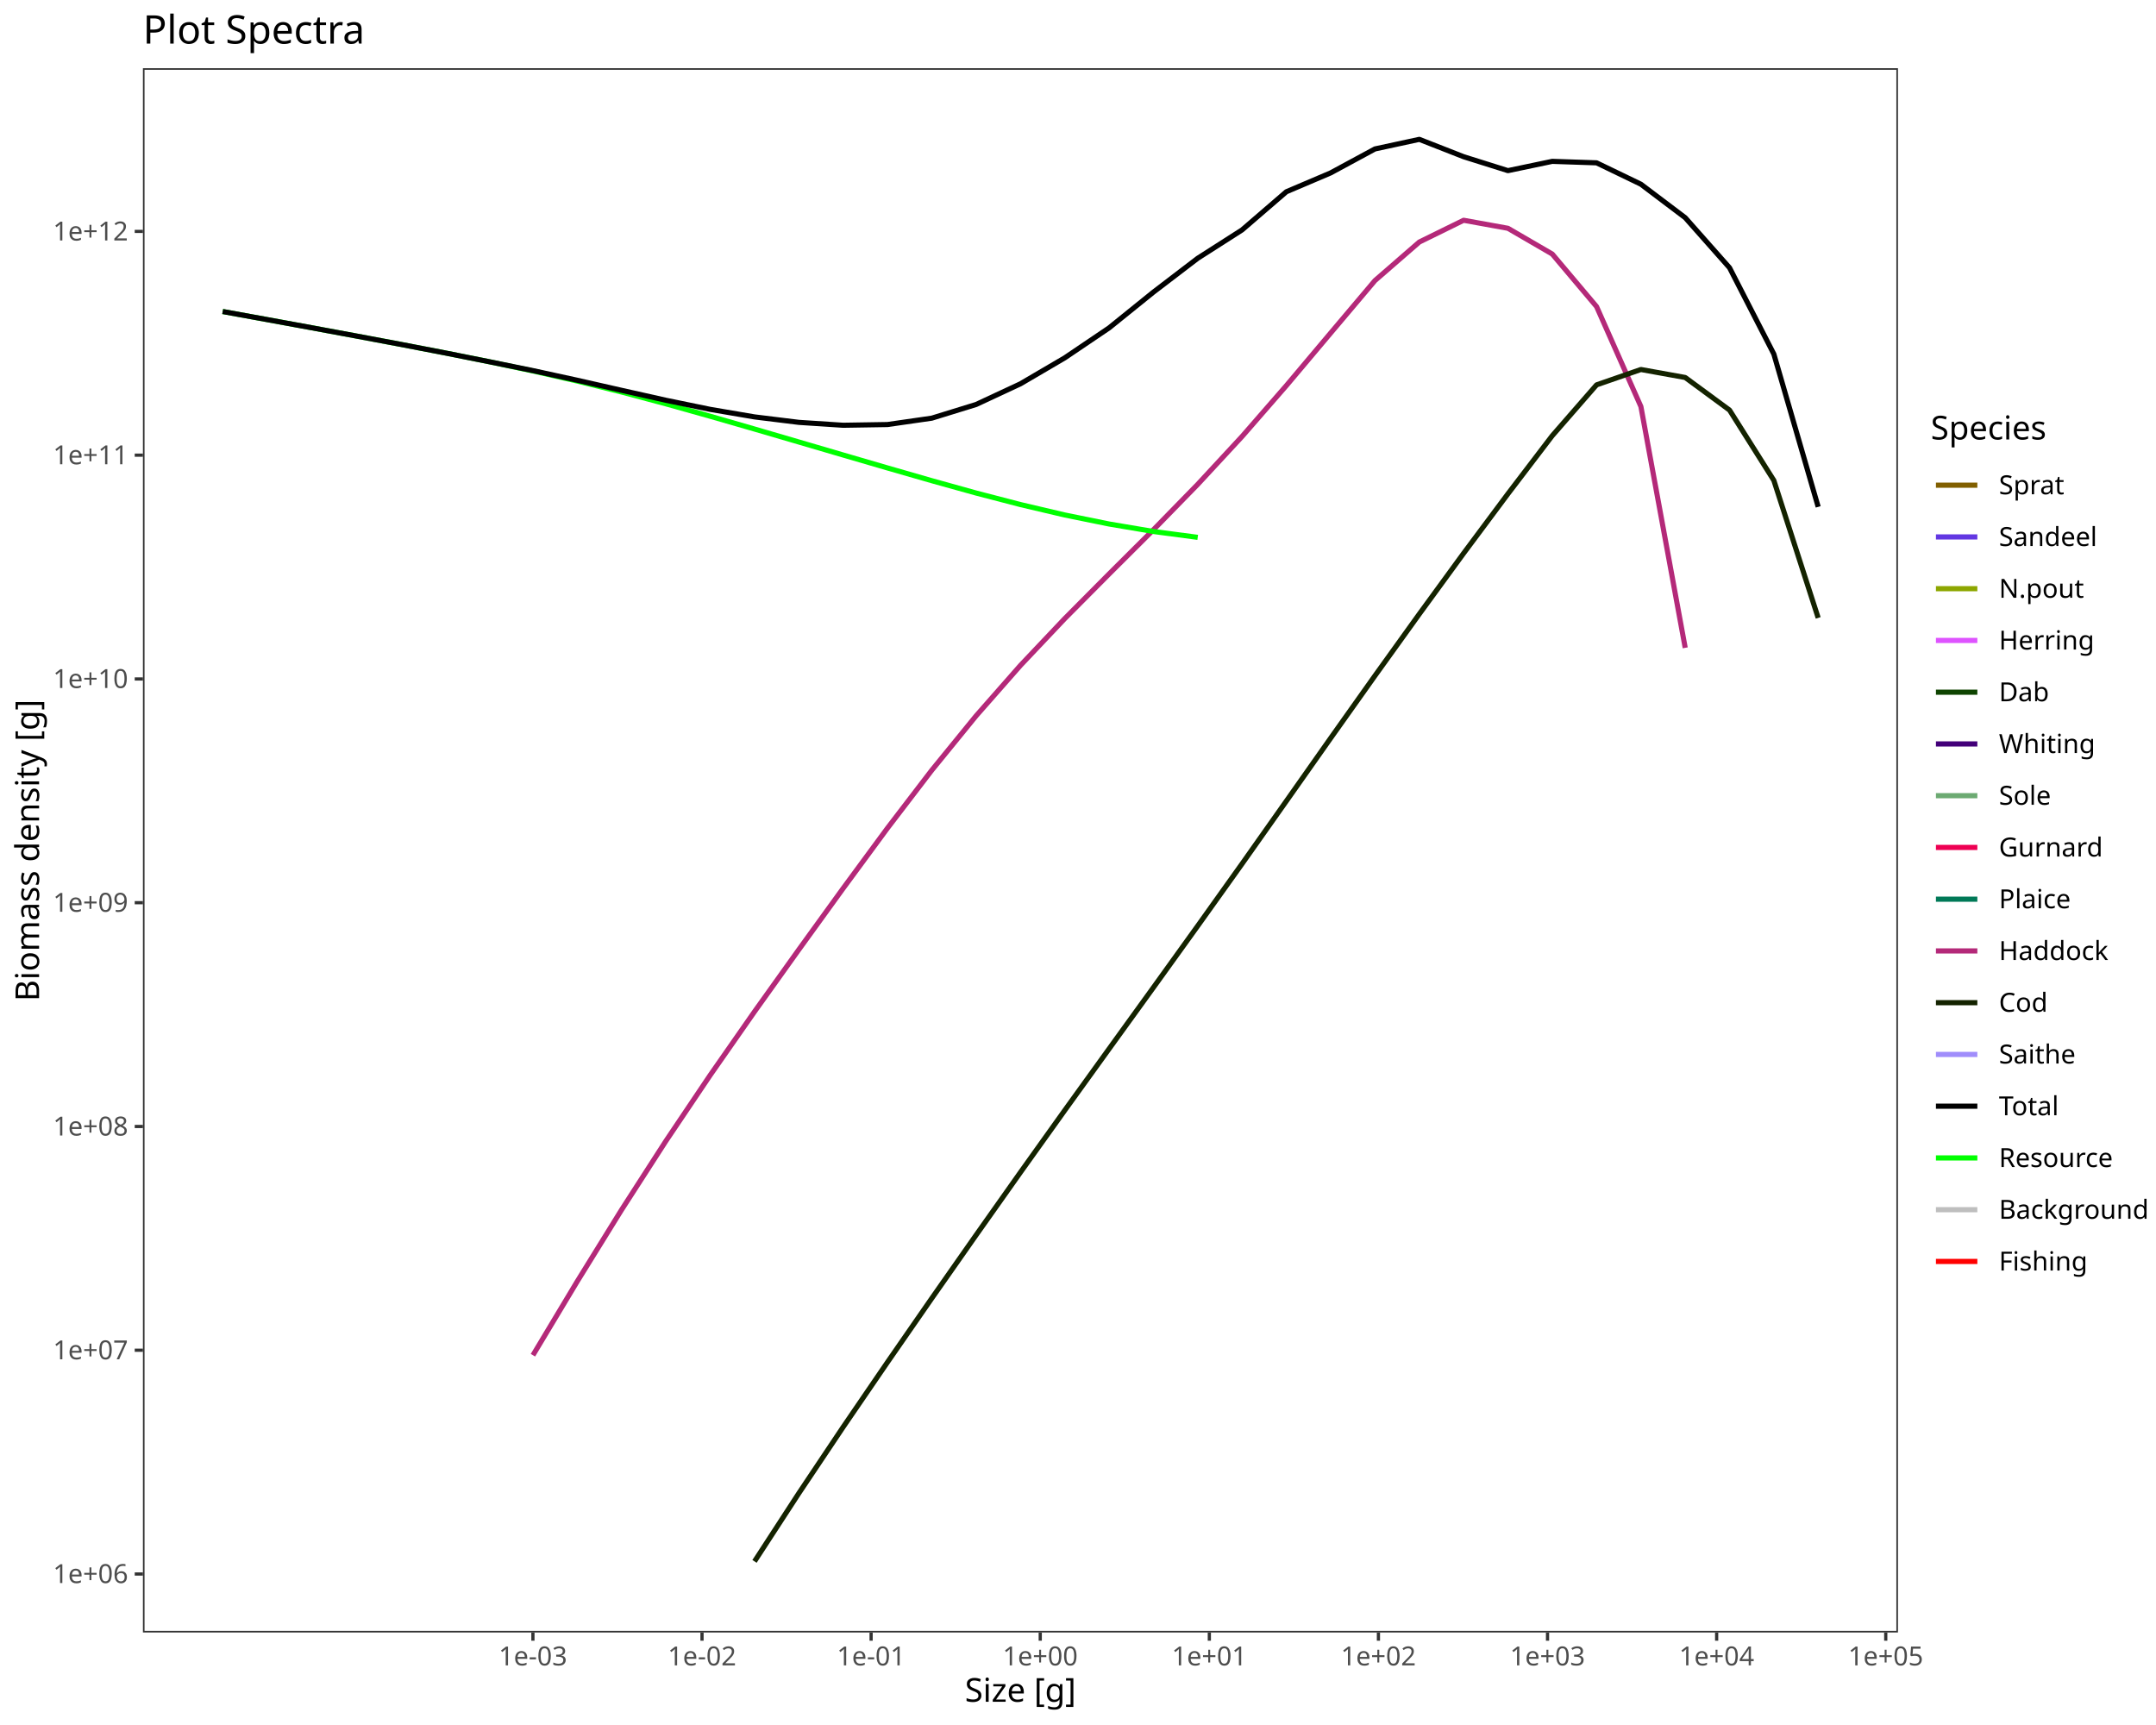
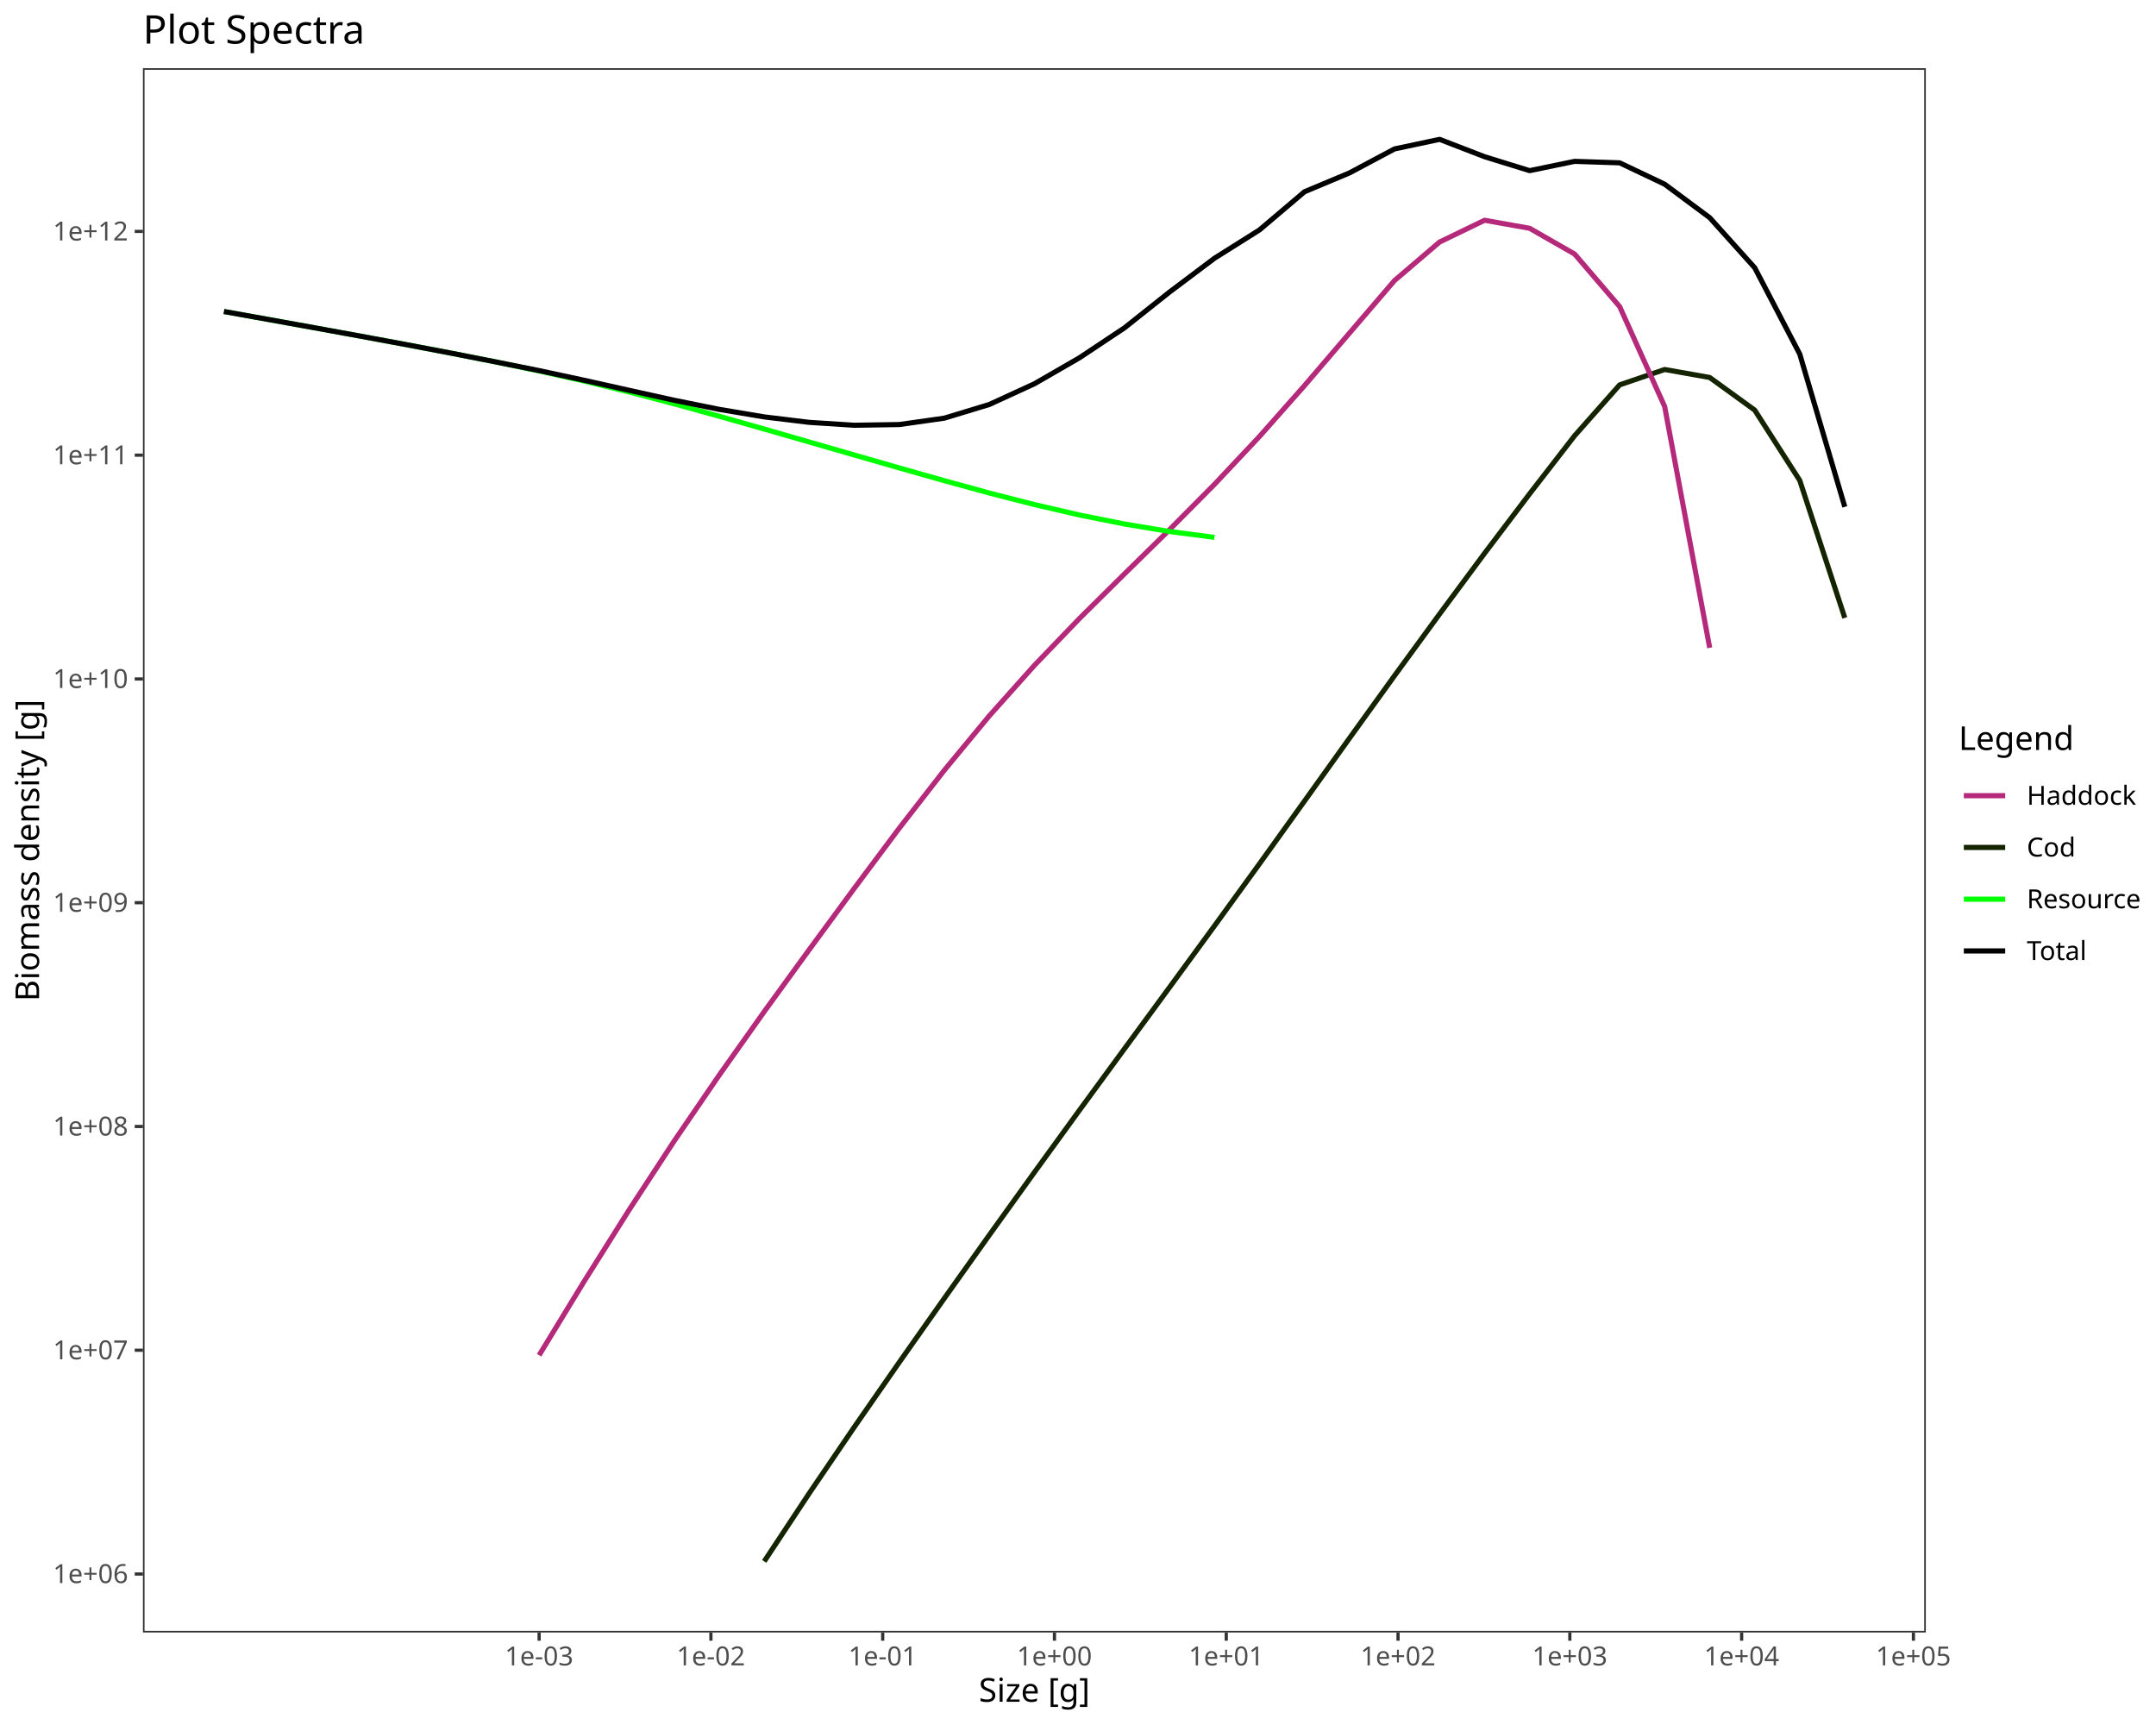
<svg xmlns="http://www.w3.org/2000/svg" class="svglite" data-engine-version="2.0" width="720.00pt" height="576.00pt" viewBox="0 0 720.00 576.00">
  <defs>
    <style type="text/css">
    .svglite line, .svglite polyline, .svglite polygon, .svglite path, .svglite rect, .svglite circle {
      fill: none;
      stroke: #000000;
      stroke-linecap: round;
      stroke-linejoin: round;
      stroke-miterlimit: 10.00;
    }
  </style>
  </defs>
  <rect width="100%" height="100%" style="stroke: none; fill: #FFFFFF;" />
  <defs>
    <clipPath id="cpMC4wMHw3MjAuMDB8MC4wMHw1NzYuMDA=">
      <rect x="0.00" y="0.00" width="720.00" height="576.00" />
    </clipPath>
  </defs>
  <g clip-path="url(#cpMC4wMHw3MjAuMDB8MC4wMHw1NzYuMDA=)">
    <rect x="0.00" y="0.00" width="720.00" height="576.00" style="stroke-width: 1.07; stroke: #FFFFFF; fill: #FFFFFF;" />
  </g>
  <defs>
-     <clipPath id="cpNDcuNzN8NjMzLjgzfDIyLjc4fDU0NS4xMQ==">
-       <rect x="47.73" y="22.78" width="586.10" height="522.33" />
+     <clipPath id="cpNDcuNzN8NjQzLjEzfDIyLjc4fDU0NS4xMQ==">
+       <rect x="47.73" y="22.78" width="595.40" height="522.33" />
    </clipPath>
  </defs>
-   <g clip-path="url(#cpNDcuNzN8NjMzLjgzfDIyLjc4fDU0NS4xMQ==)">
-     <rect x="47.73" y="22.78" width="586.10" height="522.33" style="stroke-width: 1.07; stroke: none; fill: #FFFFFF;" />
-     <polyline points="177.97,452.52 192.77,427.88 207.57,403.98 222.37,381.01 237.17,359.01 251.97,337.80 266.77,317.09 281.57,296.63 296.37,276.53 311.17,257.19 325.98,239.02 340.78,222.19 355.58,206.55 370.38,191.65 385.18,176.90 399.98,161.73 414.78,145.75 429.58,128.76 444.38,111.19 459.18,93.67 473.98,80.82 488.78,73.55 503.58,76.23 518.38,84.83 533.18,102.38 547.98,135.75 562.78,216.32 " style="stroke-width: 1.71; stroke: #B42979; stroke-linecap: butt;" />
-     <polyline points="251.97,521.37 266.77,498.62 281.57,476.51 296.37,454.87 311.17,433.52 325.98,412.39 340.78,391.46 355.58,370.75 370.38,350.22 385.18,329.74 399.98,309.17 414.78,288.44 429.58,267.48 444.38,246.47 459.18,225.62 473.98,205.03 488.78,184.75 503.58,164.89 518.38,145.49 533.18,128.51 547.98,123.38 562.78,126.05 577.58,136.94 592.38,160.42 607.19,206.32 " style="stroke-width: 1.71; stroke: #142300; stroke-linecap: butt;" />
-     <polyline points="74.37,104.02 89.17,106.71 103.97,109.42 118.77,112.16 133.57,114.94 148.37,117.79 163.17,120.74 177.97,123.87 192.77,127.24 207.57,130.90 222.37,134.84 237.17,138.99 251.97,143.26 266.77,147.59 281.57,151.93 296.37,156.25 311.17,160.51 325.98,164.63 340.78,168.48 355.58,171.96 370.38,174.97 385.18,177.47 399.98,179.43 " style="stroke-width: 1.71; stroke: #00FF00; stroke-linecap: butt;" />
-     <polyline points="74.37,104.02 89.17,106.71 103.97,109.42 118.77,112.16 133.57,114.94 148.37,117.79 163.17,120.74 177.97,123.75 192.77,126.97 207.57,130.33 222.37,133.65 237.17,136.69 251.97,139.21 266.77,141.03 281.57,142.00 296.37,141.76 311.17,139.63 325.98,135.06 340.78,128.16 355.58,119.49 370.38,109.49 385.18,97.55 399.98,86.24 414.78,76.78 429.58,64.03 444.38,57.73 459.18,49.73 473.98,46.53 488.78,52.33 503.58,56.98 518.38,53.88 533.18,54.37 547.98,61.51 562.78,72.69 577.58,89.40 592.38,118.23 607.19,169.25 " style="stroke-width: 1.71; stroke-linecap: butt;" />
-     <rect x="47.73" y="22.78" width="586.10" height="522.33" style="stroke-width: 1.07; stroke: #333333;" />
+   <g clip-path="url(#cpNDcuNzN8NjQzLjEzfDIyLjc4fDU0NS4xMQ==)">
+     <rect x="47.73" y="22.78" width="595.40" height="522.33" style="stroke-width: 1.07; stroke: none; fill: #FFFFFF;" />
+     <polyline points="255.21,521.37 270.25,498.62 285.29,476.51 300.32,454.87 315.36,433.52 330.39,412.39 345.43,391.46 360.46,370.75 375.50,350.22 390.53,329.74 405.57,309.17 420.60,288.44 435.64,267.48 450.68,246.47 465.71,225.62 480.75,205.03 495.78,184.75 510.82,164.89 525.85,145.49 540.89,128.51 555.92,123.38 570.96,126.05 585.99,136.94 601.03,160.42 616.07,206.32 " style="stroke-width: 1.71; stroke: #142300; stroke-linecap: butt;" />
+     <polyline points="180.04,452.52 195.07,427.88 210.11,403.98 225.14,381.01 240.18,359.01 255.21,337.80 270.25,317.09 285.29,296.63 300.32,276.53 315.36,257.19 330.39,239.02 345.43,222.19 360.46,206.55 375.50,191.65 390.53,176.90 405.57,161.73 420.60,145.75 435.64,128.76 450.68,111.19 465.71,93.67 480.75,80.82 495.78,73.55 510.82,76.23 525.85,84.83 540.89,102.38 555.92,135.75 570.96,216.32 " style="stroke-width: 1.71; stroke: #B42979; stroke-linecap: butt;" />
+     <polyline points="74.79,104.02 89.82,106.71 104.86,109.42 119.90,112.16 134.93,114.94 149.97,117.79 165.00,120.74 180.04,123.87 195.07,127.24 210.11,130.90 225.14,134.84 240.18,138.99 255.21,143.26 270.25,147.59 285.29,151.93 300.32,156.25 315.36,160.51 330.39,164.63 345.43,168.48 360.46,171.96 375.50,174.97 390.53,177.47 405.57,179.43 " style="stroke-width: 1.71; stroke: #00FF00; stroke-linecap: butt;" />
+     <polyline points="74.79,104.02 89.82,106.71 104.86,109.42 119.90,112.16 134.93,114.94 149.97,117.79 165.00,120.74 180.04,123.75 195.07,126.97 210.11,130.33 225.14,133.65 240.18,136.69 255.21,139.21 270.25,141.03 285.29,142.00 300.32,141.76 315.36,139.63 330.39,135.06 345.43,128.16 360.46,119.49 375.50,109.49 390.53,97.55 405.57,86.24 420.60,76.78 435.64,64.03 450.68,57.73 465.71,49.73 480.75,46.53 495.78,52.33 510.82,56.98 525.85,53.88 540.89,54.37 555.92,61.51 570.96,72.69 585.99,89.40 601.03,118.23 616.07,169.25 " style="stroke-width: 1.71; stroke-linecap: butt;" />
+     <rect x="47.73" y="22.78" width="595.40" height="522.33" style="stroke-width: 1.07; stroke: #333333;" />
  </g>
  <g clip-path="url(#cpMC4wMHw3MjAuMDB8MC4wMHw1NzYuMDA=)">
    <text x="42.79" y="528.60" text-anchor="end" style="font-size: 8.80px; fill: #4D4D4D; font-family: sans;" textLength="24.72px" lengthAdjust="spacingAndGlyphs">1e+06</text>
    <text x="42.79" y="453.89" text-anchor="end" style="font-size: 8.80px; fill: #4D4D4D; font-family: sans;" textLength="24.72px" lengthAdjust="spacingAndGlyphs">1e+07</text>
    <text x="42.79" y="379.17" text-anchor="end" style="font-size: 8.80px; fill: #4D4D4D; font-family: sans;" textLength="24.72px" lengthAdjust="spacingAndGlyphs">1e+08</text>
    <text x="42.79" y="304.45" text-anchor="end" style="font-size: 8.80px; fill: #4D4D4D; font-family: sans;" textLength="24.72px" lengthAdjust="spacingAndGlyphs">1e+09</text>
    <text x="42.79" y="229.73" text-anchor="end" style="font-size: 8.80px; fill: #4D4D4D; font-family: sans;" textLength="24.72px" lengthAdjust="spacingAndGlyphs">1e+10</text>
    <text x="42.79" y="155.02" text-anchor="end" style="font-size: 8.80px; fill: #4D4D4D; font-family: sans;" textLength="24.72px" lengthAdjust="spacingAndGlyphs">1e+11</text>
    <text x="42.79" y="80.30" text-anchor="end" style="font-size: 8.80px; fill: #4D4D4D; font-family: sans;" textLength="24.72px" lengthAdjust="spacingAndGlyphs">1e+12</text>
    <polyline points="44.99,525.58 47.73,525.58 " style="stroke-width: 1.07; stroke: #333333; stroke-linecap: butt;" />
    <polyline points="44.99,450.86 47.73,450.86 " style="stroke-width: 1.07; stroke: #333333; stroke-linecap: butt;" />
    <polyline points="44.99,376.14 47.73,376.14 " style="stroke-width: 1.07; stroke: #333333; stroke-linecap: butt;" />
    <polyline points="44.99,301.42 47.73,301.42 " style="stroke-width: 1.07; stroke: #333333; stroke-linecap: butt;" />
    <polyline points="44.99,226.71 47.73,226.71 " style="stroke-width: 1.07; stroke: #333333; stroke-linecap: butt;" />
    <polyline points="44.99,151.99 47.73,151.99 " style="stroke-width: 1.07; stroke: #333333; stroke-linecap: butt;" />
    <polyline points="44.99,77.27 47.73,77.27 " style="stroke-width: 1.07; stroke: #333333; stroke-linecap: butt;" />
-     <polyline points="177.97,547.85 177.97,545.11 " style="stroke-width: 1.07; stroke: #333333; stroke-linecap: butt;" />
-     <polyline points="234.44,547.85 234.44,545.11 " style="stroke-width: 1.07; stroke: #333333; stroke-linecap: butt;" />
-     <polyline points="290.91,547.85 290.91,545.11 " style="stroke-width: 1.07; stroke: #333333; stroke-linecap: butt;" />
-     <polyline points="347.39,547.85 347.39,545.11 " style="stroke-width: 1.07; stroke: #333333; stroke-linecap: butt;" />
-     <polyline points="403.86,547.85 403.86,545.11 " style="stroke-width: 1.07; stroke: #333333; stroke-linecap: butt;" />
-     <polyline points="460.33,547.85 460.33,545.11 " style="stroke-width: 1.07; stroke: #333333; stroke-linecap: butt;" />
-     <polyline points="516.80,547.85 516.80,545.11 " style="stroke-width: 1.07; stroke: #333333; stroke-linecap: butt;" />
-     <polyline points="573.28,547.85 573.28,545.11 " style="stroke-width: 1.07; stroke: #333333; stroke-linecap: butt;" />
-     <polyline points="629.75,547.85 629.75,545.11 " style="stroke-width: 1.07; stroke: #333333; stroke-linecap: butt;" />
-     <text x="177.97" y="556.10" text-anchor="middle" style="font-size: 8.80px; fill: #4D4D4D; font-family: sans;" textLength="22.51px" lengthAdjust="spacingAndGlyphs">1e-03</text>
-     <text x="234.44" y="556.10" text-anchor="middle" style="font-size: 8.80px; fill: #4D4D4D; font-family: sans;" textLength="22.51px" lengthAdjust="spacingAndGlyphs">1e-02</text>
-     <text x="290.91" y="556.10" text-anchor="middle" style="font-size: 8.80px; fill: #4D4D4D; font-family: sans;" textLength="22.51px" lengthAdjust="spacingAndGlyphs">1e-01</text>
-     <text x="347.39" y="556.10" text-anchor="middle" style="font-size: 8.80px; fill: #4D4D4D; font-family: sans;" textLength="24.72px" lengthAdjust="spacingAndGlyphs">1e+00</text>
-     <text x="403.86" y="556.10" text-anchor="middle" style="font-size: 8.80px; fill: #4D4D4D; font-family: sans;" textLength="24.72px" lengthAdjust="spacingAndGlyphs">1e+01</text>
-     <text x="460.33" y="556.10" text-anchor="middle" style="font-size: 8.80px; fill: #4D4D4D; font-family: sans;" textLength="24.72px" lengthAdjust="spacingAndGlyphs">1e+02</text>
-     <text x="516.80" y="556.10" text-anchor="middle" style="font-size: 8.80px; fill: #4D4D4D; font-family: sans;" textLength="24.72px" lengthAdjust="spacingAndGlyphs">1e+03</text>
-     <text x="573.28" y="556.10" text-anchor="middle" style="font-size: 8.80px; fill: #4D4D4D; font-family: sans;" textLength="24.72px" lengthAdjust="spacingAndGlyphs">1e+04</text>
-     <text x="629.75" y="556.10" text-anchor="middle" style="font-size: 8.80px; fill: #4D4D4D; font-family: sans;" textLength="24.72px" lengthAdjust="spacingAndGlyphs">1e+05</text>
-     <text x="340.78" y="568.24" text-anchor="middle" style="font-size: 11.00px; font-family: sans;" textLength="36.69px" lengthAdjust="spacingAndGlyphs">Size [g]</text>
+     <polyline points="180.04,547.85 180.04,545.11 " style="stroke-width: 1.07; stroke: #333333; stroke-linecap: butt;" />
+     <polyline points="237.41,547.85 237.41,545.11 " style="stroke-width: 1.07; stroke: #333333; stroke-linecap: butt;" />
+     <polyline points="294.78,547.85 294.78,545.11 " style="stroke-width: 1.07; stroke: #333333; stroke-linecap: butt;" />
+     <polyline points="352.14,547.85 352.14,545.11 " style="stroke-width: 1.07; stroke: #333333; stroke-linecap: butt;" />
+     <polyline points="409.51,547.85 409.51,545.11 " style="stroke-width: 1.07; stroke: #333333; stroke-linecap: butt;" />
+     <polyline points="466.88,547.85 466.88,545.11 " style="stroke-width: 1.07; stroke: #333333; stroke-linecap: butt;" />
+     <polyline points="524.25,547.85 524.25,545.11 " style="stroke-width: 1.07; stroke: #333333; stroke-linecap: butt;" />
+     <polyline points="581.62,547.85 581.62,545.11 " style="stroke-width: 1.07; stroke: #333333; stroke-linecap: butt;" />
+     <polyline points="638.99,547.85 638.99,545.11 " style="stroke-width: 1.07; stroke: #333333; stroke-linecap: butt;" />
+     <text x="180.04" y="556.10" text-anchor="middle" style="font-size: 8.80px; fill: #4D4D4D; font-family: sans;" textLength="22.51px" lengthAdjust="spacingAndGlyphs">1e-03</text>
+     <text x="237.41" y="556.10" text-anchor="middle" style="font-size: 8.80px; fill: #4D4D4D; font-family: sans;" textLength="22.51px" lengthAdjust="spacingAndGlyphs">1e-02</text>
+     <text x="294.78" y="556.10" text-anchor="middle" style="font-size: 8.80px; fill: #4D4D4D; font-family: sans;" textLength="22.51px" lengthAdjust="spacingAndGlyphs">1e-01</text>
+     <text x="352.14" y="556.10" text-anchor="middle" style="font-size: 8.80px; fill: #4D4D4D; font-family: sans;" textLength="24.72px" lengthAdjust="spacingAndGlyphs">1e+00</text>
+     <text x="409.51" y="556.10" text-anchor="middle" style="font-size: 8.80px; fill: #4D4D4D; font-family: sans;" textLength="24.72px" lengthAdjust="spacingAndGlyphs">1e+01</text>
+     <text x="466.88" y="556.10" text-anchor="middle" style="font-size: 8.80px; fill: #4D4D4D; font-family: sans;" textLength="24.72px" lengthAdjust="spacingAndGlyphs">1e+02</text>
+     <text x="524.25" y="556.10" text-anchor="middle" style="font-size: 8.80px; fill: #4D4D4D; font-family: sans;" textLength="24.72px" lengthAdjust="spacingAndGlyphs">1e+03</text>
+     <text x="581.62" y="556.10" text-anchor="middle" style="font-size: 8.80px; fill: #4D4D4D; font-family: sans;" textLength="24.72px" lengthAdjust="spacingAndGlyphs">1e+04</text>
+     <text x="638.99" y="556.10" text-anchor="middle" style="font-size: 8.80px; fill: #4D4D4D; font-family: sans;" textLength="24.72px" lengthAdjust="spacingAndGlyphs">1e+05</text>
+     <text x="345.43" y="568.24" text-anchor="middle" style="font-size: 11.00px; font-family: sans;" textLength="36.69px" lengthAdjust="spacingAndGlyphs">Size [g]</text>
    <text transform="translate(13.05,283.95) rotate(-90)" text-anchor="middle" style="font-size: 11.00px; font-family: sans;" textLength="95.40px" lengthAdjust="spacingAndGlyphs">Biomass density [g]</text>
-     <rect x="644.78" y="138.04" width="69.74" height="291.81" style="stroke-width: 1.07; stroke: none; fill: #FFFFFF;" />
-     <text x="644.78" y="146.75" style="font-size: 11.00px; font-family: sans;" textLength="39.14px" lengthAdjust="spacingAndGlyphs">Species</text>
-     <rect x="644.78" y="153.37" width="17.28" height="17.28" style="stroke-width: 1.07; stroke: none; fill: #FFFFFF;" />
-     <line x1="646.51" y1="162.01" x2="660.34" y2="162.01" style="stroke-width: 1.71; stroke: #815F00; stroke-linecap: butt;" />
-     <rect x="644.78" y="170.65" width="17.28" height="17.28" style="stroke-width: 1.07; stroke: none; fill: #FFFFFF;" />
-     <line x1="646.51" y1="179.29" x2="660.34" y2="179.29" style="stroke-width: 1.71; stroke: #6237E2; stroke-linecap: butt;" />
-     <rect x="644.78" y="187.93" width="17.28" height="17.28" style="stroke-width: 1.07; stroke: none; fill: #FFFFFF;" />
-     <line x1="646.51" y1="196.57" x2="660.34" y2="196.57" style="stroke-width: 1.71; stroke: #8DA600; stroke-linecap: butt;" />
-     <rect x="644.78" y="205.21" width="17.28" height="17.28" style="stroke-width: 1.07; stroke: none; fill: #FFFFFF;" />
-     <line x1="646.51" y1="213.85" x2="660.34" y2="213.85" style="stroke-width: 1.71; stroke: #DE53FF; stroke-linecap: butt;" />
-     <rect x="644.78" y="222.49" width="17.28" height="17.28" style="stroke-width: 1.07; stroke: none; fill: #FFFFFF;" />
-     <line x1="646.51" y1="231.13" x2="660.34" y2="231.13" style="stroke-width: 1.71; stroke: #0E4300; stroke-linecap: butt;" />
-     <rect x="644.78" y="239.77" width="17.28" height="17.28" style="stroke-width: 1.07; stroke: none; fill: #FFFFFF;" />
-     <line x1="646.51" y1="248.41" x2="660.34" y2="248.41" style="stroke-width: 1.71; stroke: #430079; stroke-linecap: butt;" />
-     <rect x="644.78" y="257.05" width="17.28" height="17.28" style="stroke-width: 1.07; stroke: none; fill: #FFFFFF;" />
-     <line x1="646.51" y1="265.69" x2="660.34" y2="265.69" style="stroke-width: 1.71; stroke: #6CAA72; stroke-linecap: butt;" />
-     <rect x="644.78" y="274.33" width="17.28" height="17.28" style="stroke-width: 1.07; stroke: none; fill: #FFFFFF;" />
-     <line x1="646.51" y1="282.97" x2="660.34" y2="282.97" style="stroke-width: 1.71; stroke: #EE0053; stroke-linecap: butt;" />
-     <rect x="644.78" y="291.61" width="17.28" height="17.28" style="stroke-width: 1.07; stroke: none; fill: #FFFFFF;" />
-     <line x1="646.51" y1="300.25" x2="660.34" y2="300.25" style="stroke-width: 1.71; stroke: #007957; stroke-linecap: butt;" />
-     <rect x="644.78" y="308.89" width="17.28" height="17.28" style="stroke-width: 1.07; stroke: none; fill: #FFFFFF;" />
-     <line x1="646.51" y1="317.53" x2="660.34" y2="317.53" style="stroke-width: 1.71; stroke: #B42979; stroke-linecap: butt;" />
-     <rect x="644.78" y="326.17" width="17.28" height="17.28" style="stroke-width: 1.07; stroke: none; fill: #FFFFFF;" />
-     <line x1="646.51" y1="334.81" x2="660.34" y2="334.81" style="stroke-width: 1.71; stroke: #142300; stroke-linecap: butt;" />
-     <rect x="644.78" y="343.45" width="17.28" height="17.28" style="stroke-width: 1.07; stroke: none; fill: #FFFFFF;" />
-     <line x1="646.51" y1="352.09" x2="660.34" y2="352.09" style="stroke-width: 1.71; stroke: #A08DFB; stroke-linecap: butt;" />
-     <rect x="644.78" y="360.73" width="17.28" height="17.28" style="stroke-width: 1.07; stroke: none; fill: #FFFFFF;" />
-     <line x1="646.51" y1="369.37" x2="660.34" y2="369.37" style="stroke-width: 1.71; stroke-linecap: butt;" />
-     <rect x="644.78" y="378.01" width="17.28" height="17.28" style="stroke-width: 1.07; stroke: none; fill: #FFFFFF;" />
-     <line x1="646.51" y1="386.65" x2="660.34" y2="386.65" style="stroke-width: 1.71; stroke: #00FF00; stroke-linecap: butt;" />
-     <rect x="644.78" y="395.29" width="17.28" height="17.28" style="stroke-width: 1.07; stroke: none; fill: #FFFFFF;" />
-     <line x1="646.51" y1="403.93" x2="660.34" y2="403.93" style="stroke-width: 1.71; stroke: #BEBEBE; stroke-linecap: butt;" />
-     <rect x="644.78" y="412.57" width="17.28" height="17.28" style="stroke-width: 1.07; stroke: none; fill: #FFFFFF;" />
-     <line x1="646.51" y1="421.21" x2="660.34" y2="421.21" style="stroke-width: 1.71; stroke: #FF0000; stroke-linecap: butt;" />
-     <text x="667.54" y="165.04" style="font-size: 8.80px; font-family: sans;" textLength="21.04px" lengthAdjust="spacingAndGlyphs">Sprat</text>
-     <text x="667.54" y="182.32" style="font-size: 8.80px; font-family: sans;" textLength="32.30px" lengthAdjust="spacingAndGlyphs">Sandeel</text>
-     <text x="667.54" y="199.60" style="font-size: 8.80px; font-family: sans;" textLength="25.93px" lengthAdjust="spacingAndGlyphs">N.pout</text>
-     <text x="667.54" y="216.88" style="font-size: 8.80px; font-family: sans;" textLength="28.86px" lengthAdjust="spacingAndGlyphs">Herring</text>
-     <text x="667.54" y="234.16" style="font-size: 8.80px; font-family: sans;" textLength="16.15px" lengthAdjust="spacingAndGlyphs">Dab</text>
-     <text x="667.54" y="251.44" style="font-size: 8.80px; font-family: sans;" textLength="29.34px" lengthAdjust="spacingAndGlyphs">Whiting</text>
-     <text x="667.54" y="268.72" style="font-size: 8.80px; font-family: sans;" textLength="17.61px" lengthAdjust="spacingAndGlyphs">Sole</text>
-     <text x="667.54" y="286.00" style="font-size: 8.80px; font-family: sans;" textLength="32.29px" lengthAdjust="spacingAndGlyphs">Gurnard</text>
-     <text x="667.54" y="303.28" style="font-size: 8.80px; font-family: sans;" textLength="23.97px" lengthAdjust="spacingAndGlyphs">Plaice</text>
-     <text x="667.54" y="320.56" style="font-size: 8.80px; font-family: sans;" textLength="34.74px" lengthAdjust="spacingAndGlyphs">Haddock</text>
-     <text x="667.54" y="337.84" style="font-size: 8.80px; font-family: sans;" textLength="16.15px" lengthAdjust="spacingAndGlyphs">Cod</text>
-     <text x="667.54" y="355.12" style="font-size: 8.80px; font-family: sans;" textLength="24.95px" lengthAdjust="spacingAndGlyphs">Saithe</text>
-     <text x="667.54" y="372.40" style="font-size: 8.80px; font-family: sans;" textLength="19.56px" lengthAdjust="spacingAndGlyphs">Total</text>
-     <text x="667.54" y="389.68" style="font-size: 8.80px; font-family: sans;" textLength="37.67px" lengthAdjust="spacingAndGlyphs">Resource</text>
-     <text x="667.54" y="406.96" style="font-size: 8.80px; font-family: sans;" textLength="46.98px" lengthAdjust="spacingAndGlyphs">Background</text>
-     <text x="667.54" y="424.24" style="font-size: 8.80px; font-family: sans;" textLength="28.37px" lengthAdjust="spacingAndGlyphs">Fishing</text>
+     <rect x="654.09" y="241.72" width="60.43" height="84.45" style="stroke-width: 1.07; stroke: none; fill: #FFFFFF;" />
+     <text x="654.09" y="250.43" style="font-size: 11.00px; font-family: sans;" textLength="36.71px" lengthAdjust="spacingAndGlyphs">Legend</text>
+     <rect x="654.09" y="257.05" width="17.28" height="17.28" style="stroke-width: 1.07; stroke: none; fill: #FFFFFF;" />
+     <line x1="655.82" y1="265.69" x2="669.64" y2="265.69" style="stroke-width: 1.71; stroke: #B42979; stroke-linecap: butt;" />
+     <rect x="654.09" y="274.33" width="17.28" height="17.28" style="stroke-width: 1.07; stroke: none; fill: #FFFFFF;" />
+     <line x1="655.82" y1="282.97" x2="669.64" y2="282.97" style="stroke-width: 1.71; stroke: #142300; stroke-linecap: butt;" />
+     <rect x="654.09" y="291.61" width="17.28" height="17.28" style="stroke-width: 1.07; stroke: none; fill: #FFFFFF;" />
+     <line x1="655.82" y1="300.25" x2="669.64" y2="300.25" style="stroke-width: 1.71; stroke: #00FF00; stroke-linecap: butt;" />
+     <rect x="654.09" y="308.89" width="17.28" height="17.28" style="stroke-width: 1.07; stroke: none; fill: #FFFFFF;" />
+     <line x1="655.82" y1="317.53" x2="669.64" y2="317.53" style="stroke-width: 1.71; stroke-linecap: butt;" />
+     <text x="676.85" y="268.72" style="font-size: 8.80px; font-family: sans;" textLength="34.74px" lengthAdjust="spacingAndGlyphs">Haddock</text>
+     <text x="676.85" y="286.00" style="font-size: 8.80px; font-family: sans;" textLength="16.15px" lengthAdjust="spacingAndGlyphs">Cod</text>
+     <text x="676.85" y="303.28" style="font-size: 8.80px; font-family: sans;" textLength="37.67px" lengthAdjust="spacingAndGlyphs">Resource</text>
+     <text x="676.85" y="320.56" style="font-size: 8.80px; font-family: sans;" textLength="19.56px" lengthAdjust="spacingAndGlyphs">Total</text>
    <text x="47.73" y="14.56" style="font-size: 13.20px; font-family: sans;" textLength="71.91px" lengthAdjust="spacingAndGlyphs">Plot Spectra</text>
  </g>
</svg>
